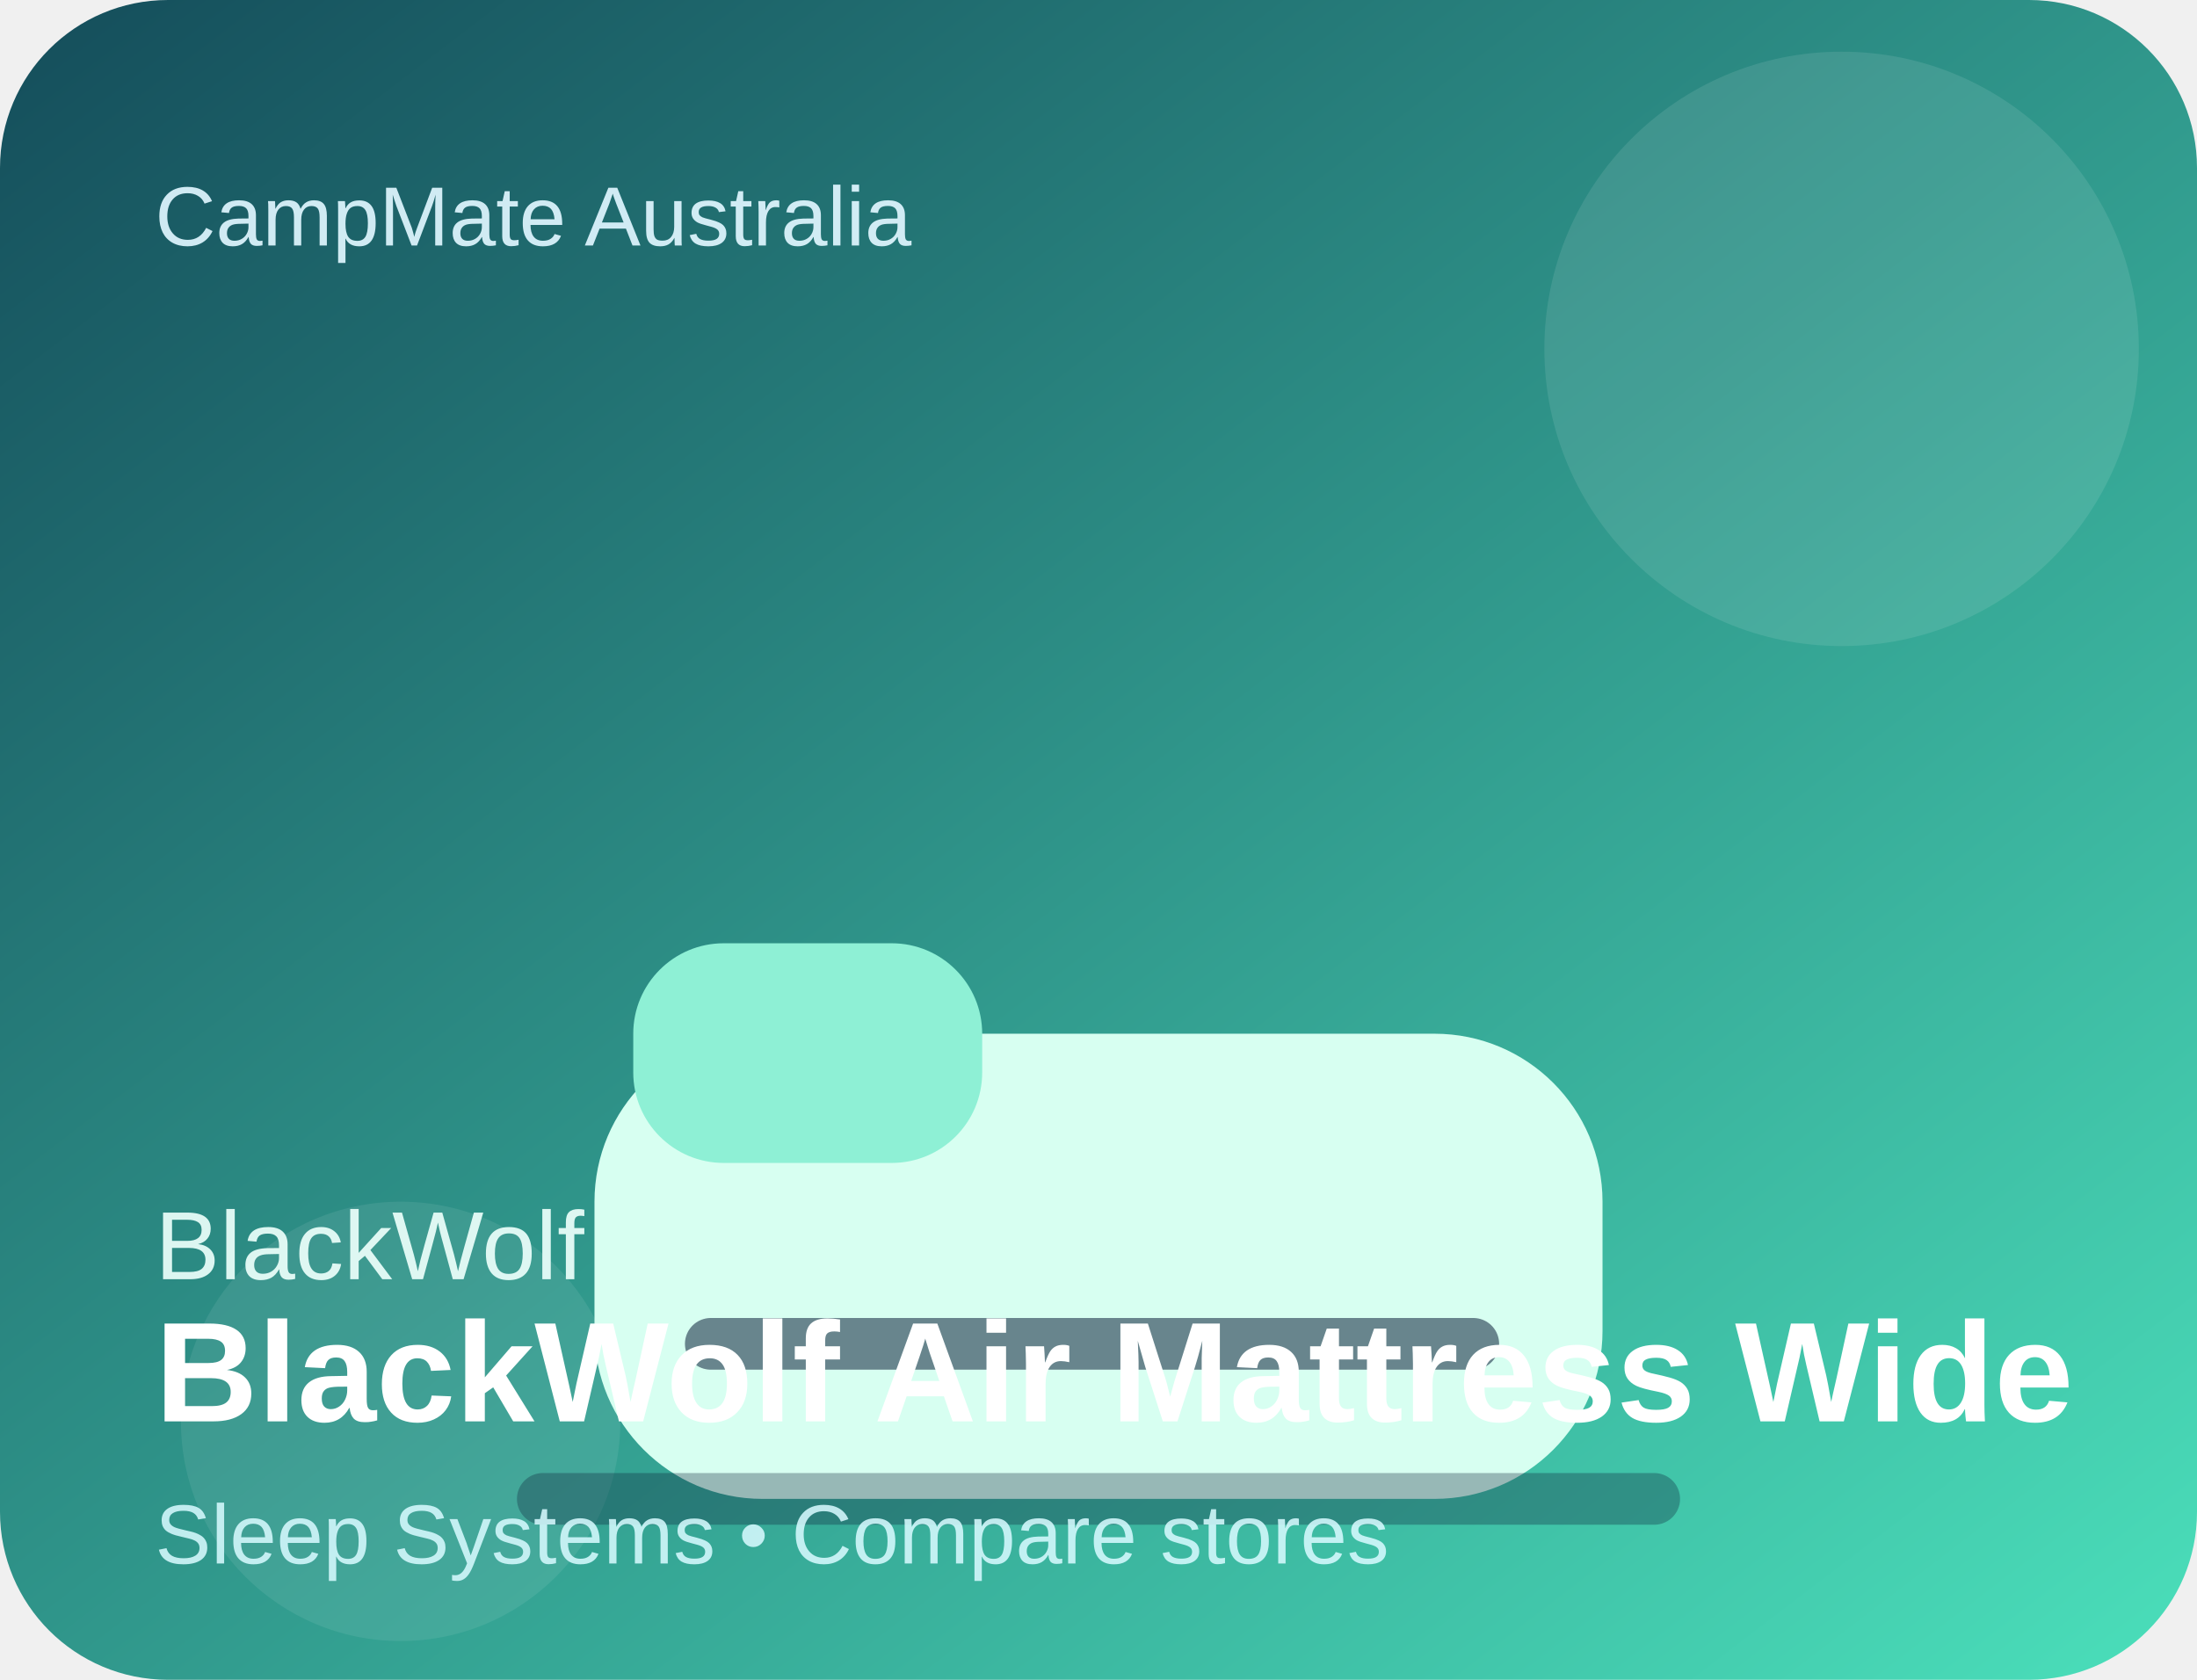
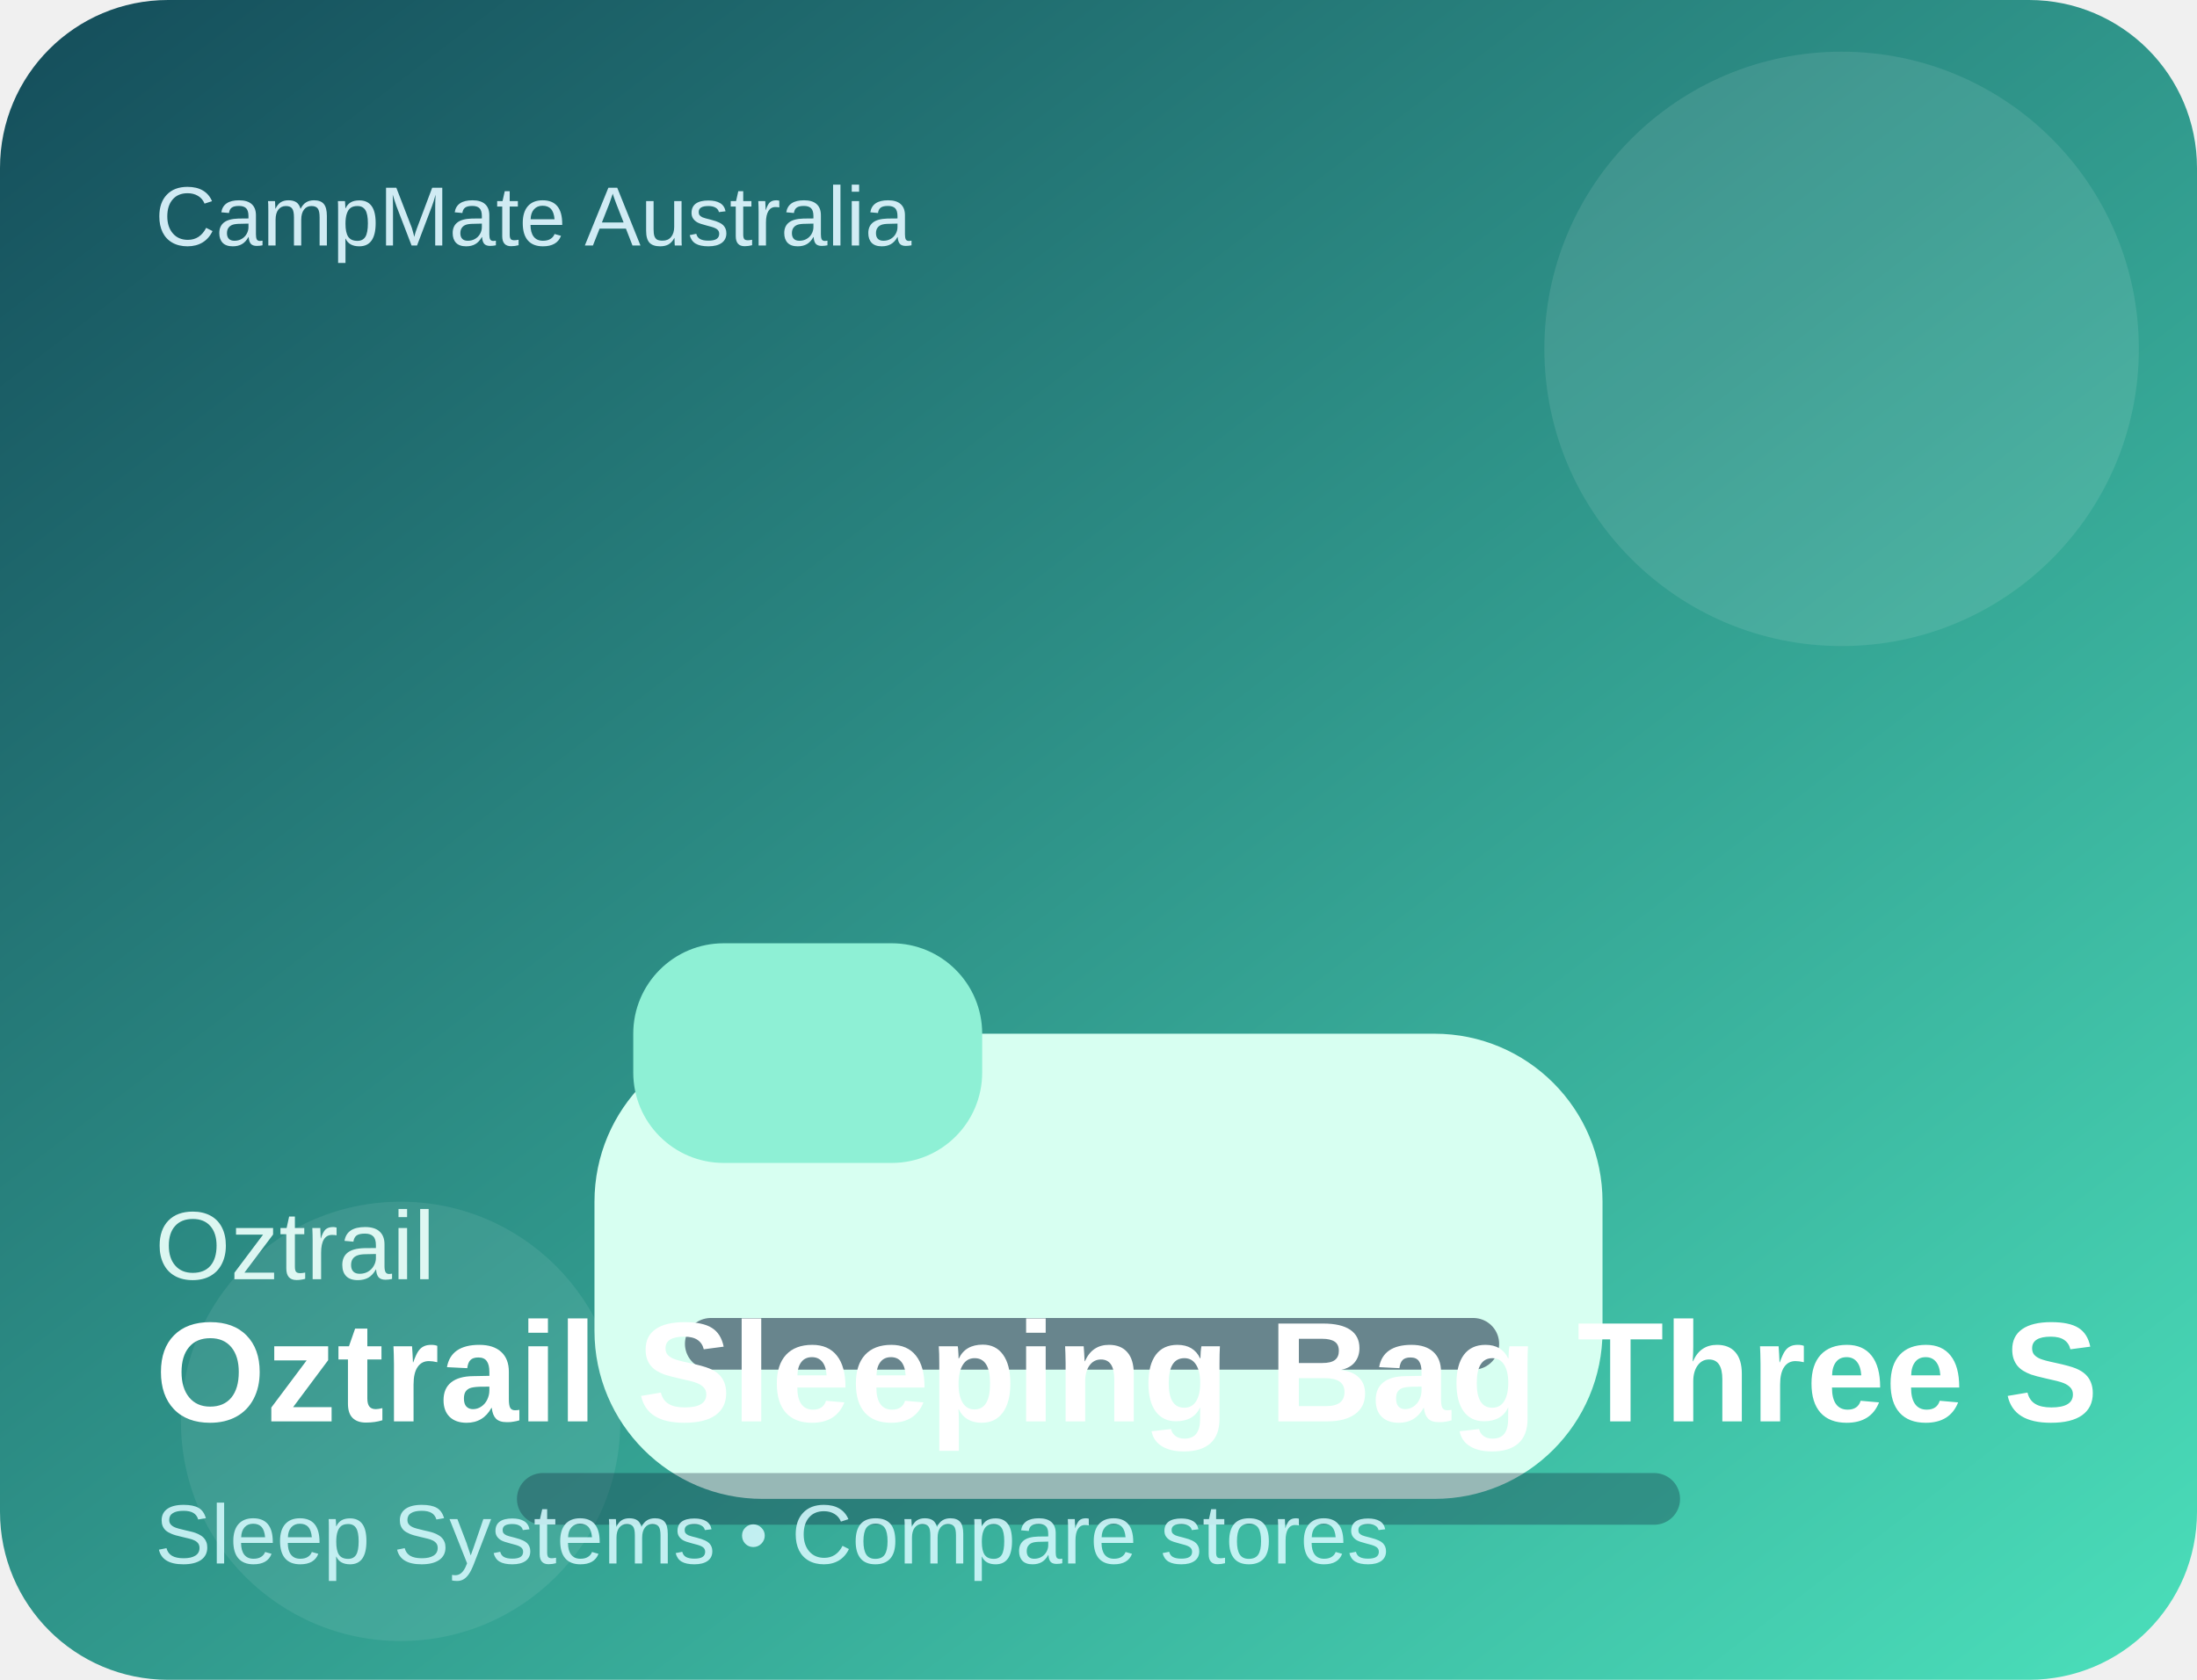
- <svg xmlns="http://www.w3.org/2000/svg" viewBox="0 0 340 260" role="img" aria-label="BlackWolf Air Mattress Wide 166">
+ <svg xmlns="http://www.w3.org/2000/svg" viewBox="0 0 340 260" role="img" aria-label="Oztrail Sleeping Bag Three Season 69">
  <defs>
    <linearGradient id="g" x1="0" y1="0" x2="1" y2="1">
      <stop offset="0%" stop-color="#144c5a" />
      <stop offset="100%" stop-color="#4be0bb" />
    </linearGradient>
  </defs>
  <rect width="340" height="260" rx="26" fill="url(#g)" />
  <circle cx="285" cy="54" r="46" fill="#ffffff" opacity="0.10" />
  <circle cx="62" cy="220" r="34" fill="#ffffff" opacity="0.08" />
  <rect x="92" y="160" width="156" height="72" rx="26" fill="#d7fff1" />
  <rect x="98" y="146" width="54" height="34" rx="14" fill="#8ef0d5" />
  <path d="M110 208 h118" stroke="#0c203a" stroke-width="8" stroke-linecap="round" opacity="0.55" />
  <path d="M84 232 h172" stroke="#0c203a" stroke-width="8" stroke-linecap="round" opacity="0.32" />
  <text x="24" y="38" font-family="Arial, Helvetica, sans-serif" font-size="13" fill="#dff6ff" opacity="0.92">CampMate Australia</text>
-   <text x="24" y="198" font-family="Arial, Helvetica, sans-serif" font-size="15" fill="#ecfffb" opacity="0.92">BlackWolf</text>
-   <text x="24" y="220" font-family="Arial, Helvetica, sans-serif" font-size="22" font-weight="700" fill="#ffffff">BlackWolf Air Mattress Wide </text>
+   <text x="24" y="198" font-family="Arial, Helvetica, sans-serif" font-size="15" fill="#ecfffb" opacity="0.92">Oztrail</text>
+   <text x="24" y="220" font-family="Arial, Helvetica, sans-serif" font-size="22" font-weight="700" fill="#ffffff">Oztrail Sleeping Bag Three S</text>
  <text x="24" y="242" font-family="Arial, Helvetica, sans-serif" font-size="13" fill="#d8faff" opacity="0.86">Sleep Systems • Compare stores</text>
</svg>
